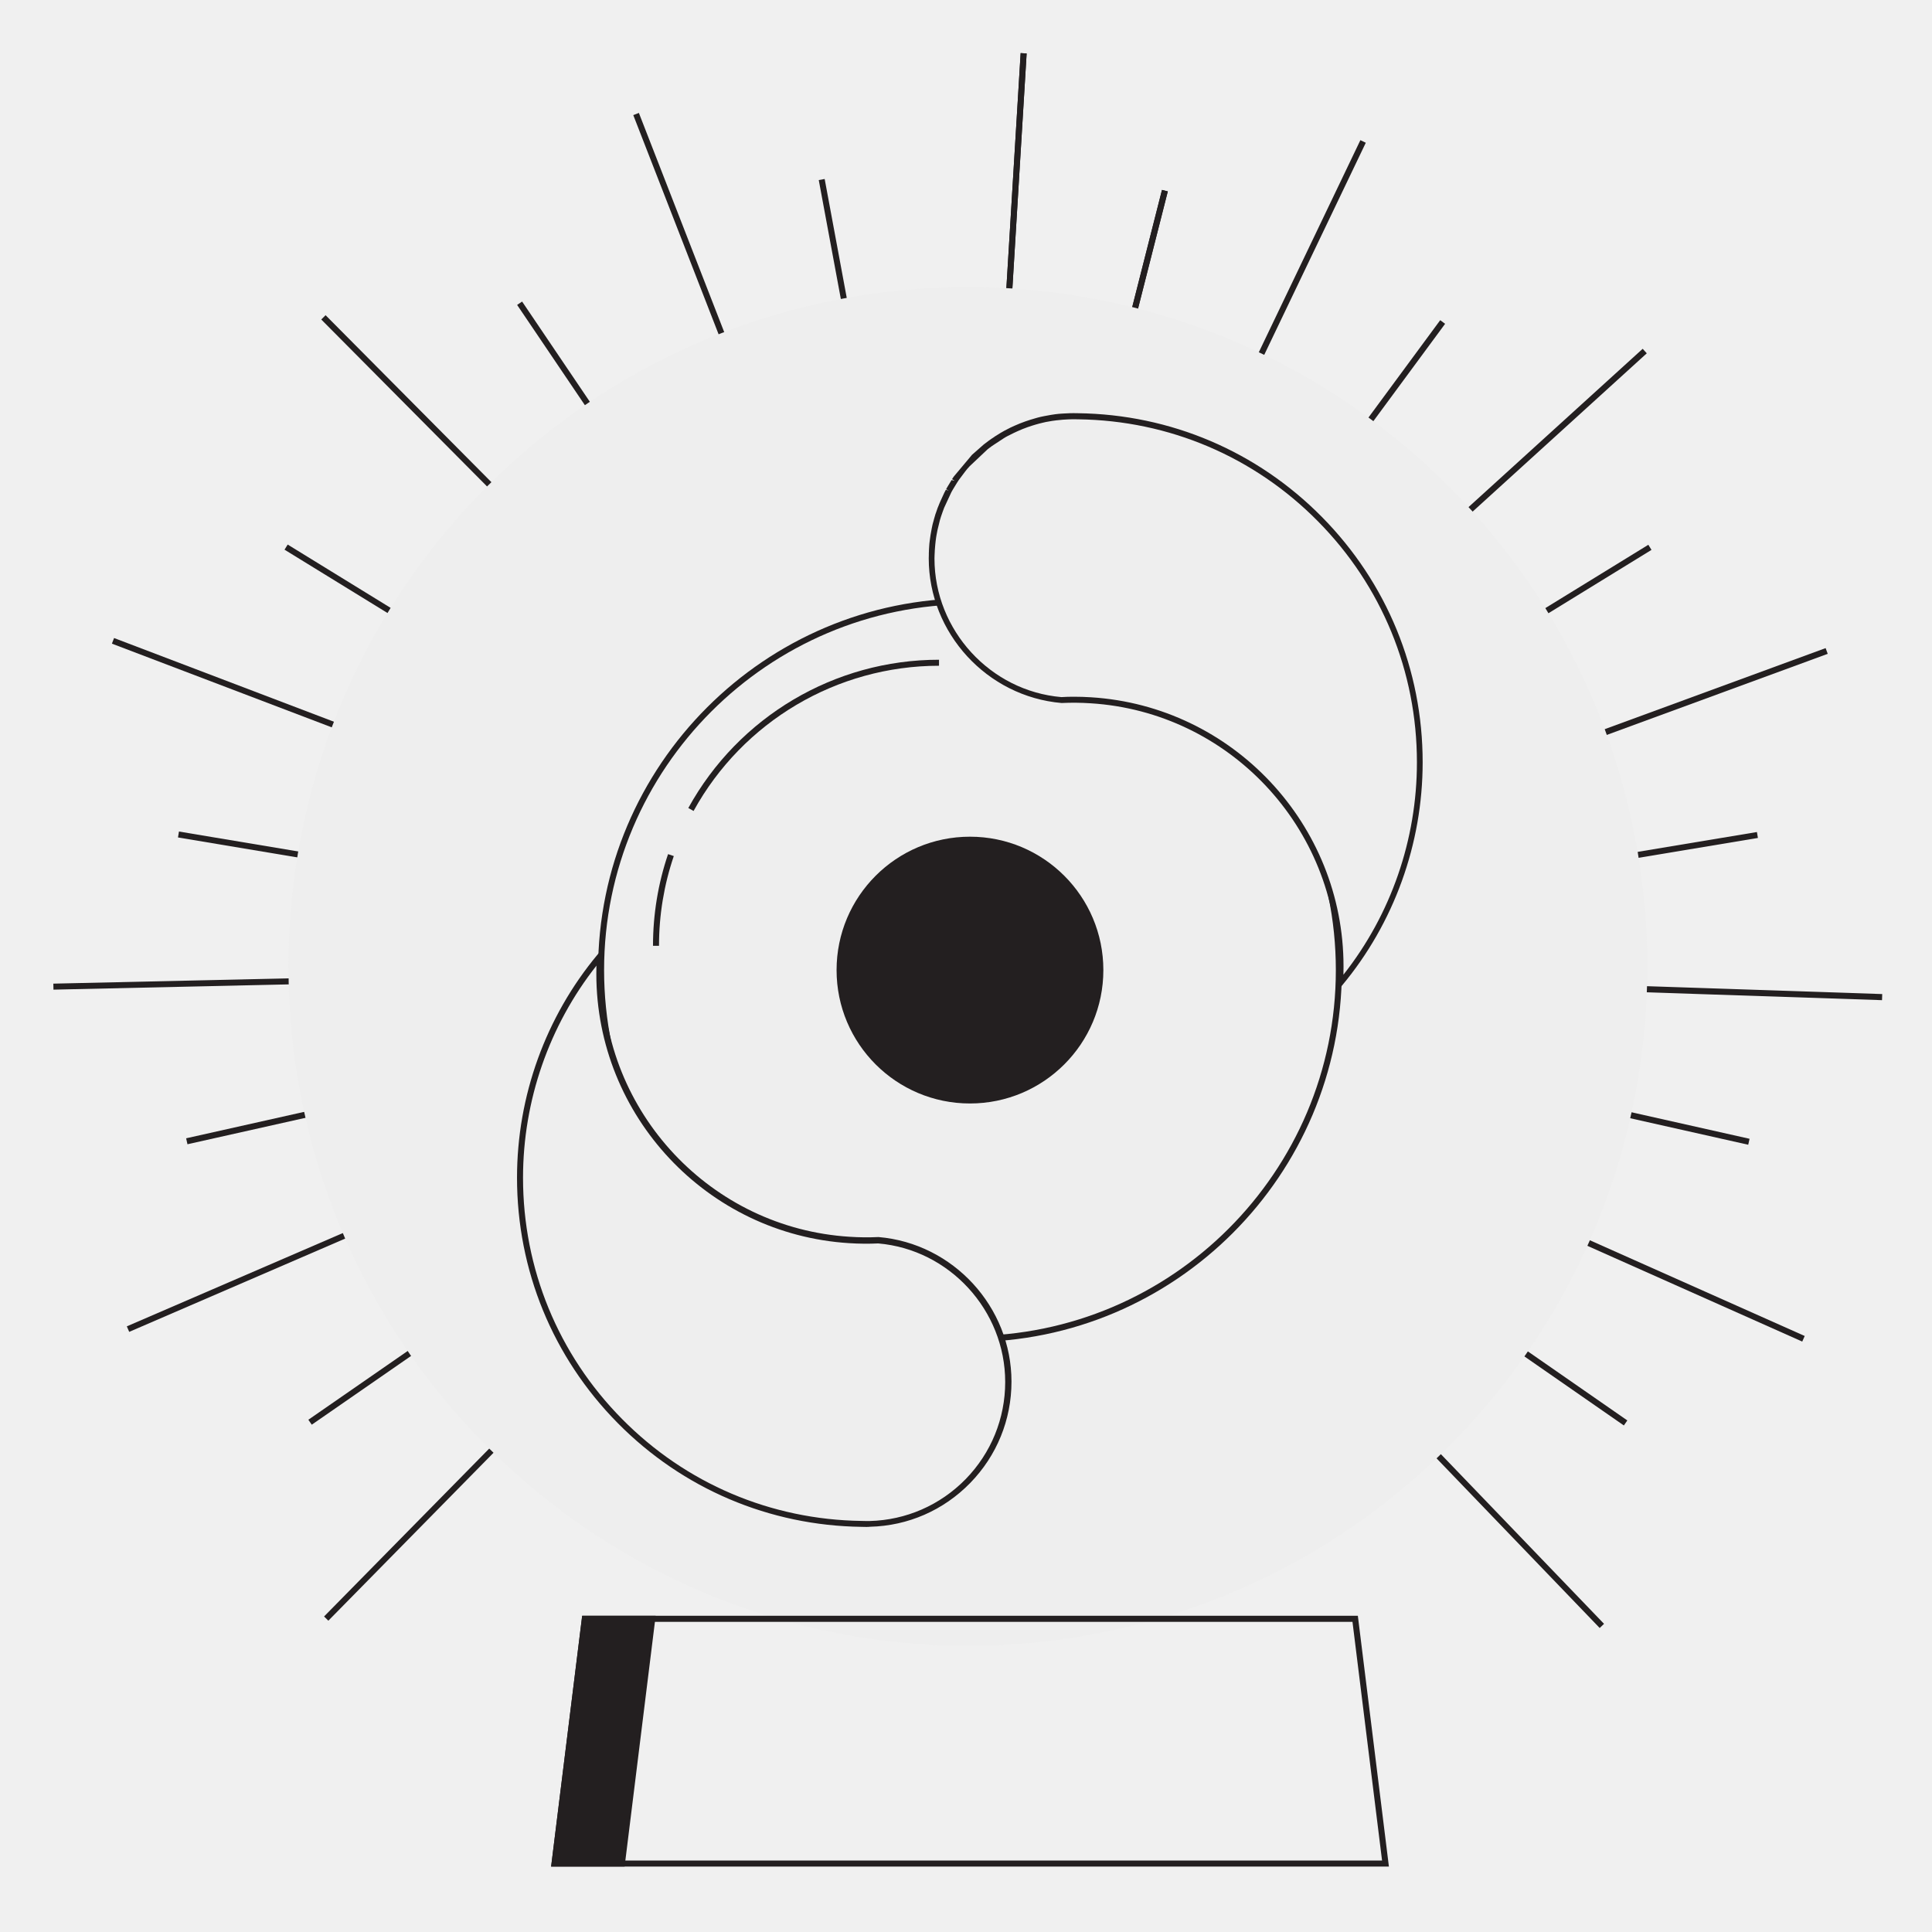
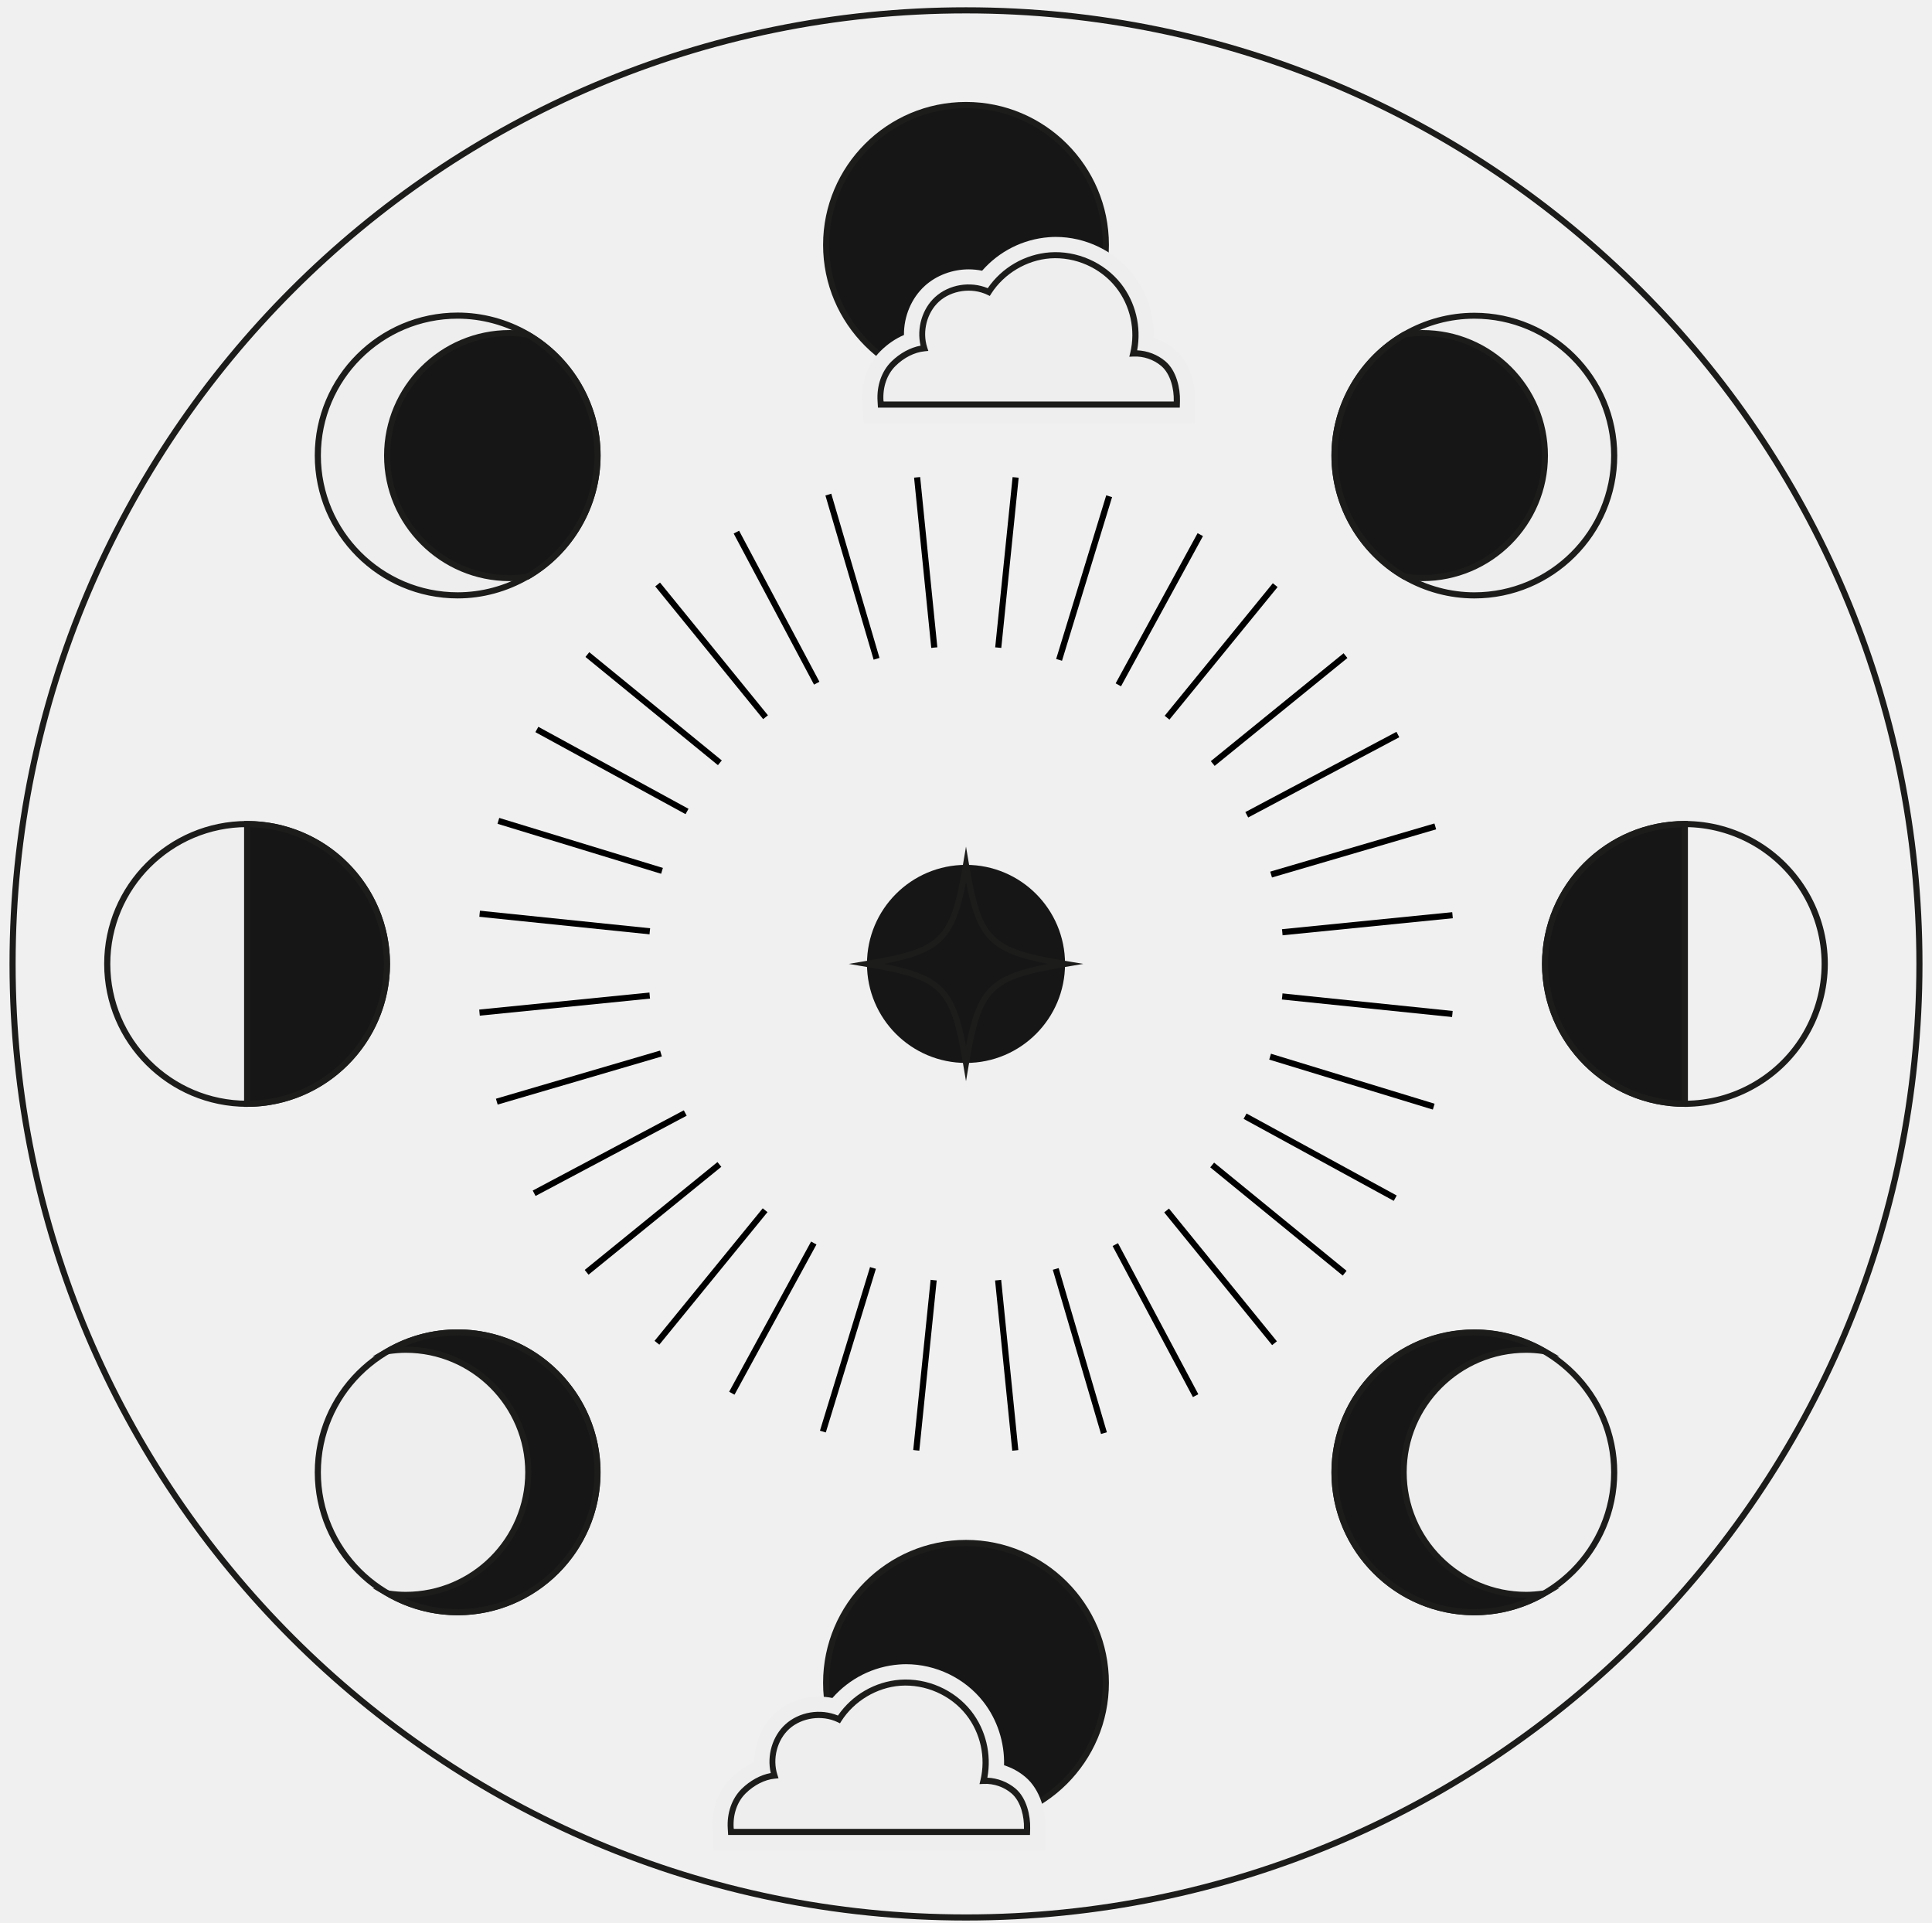
- <svg xmlns="http://www.w3.org/2000/svg" width="209" height="209" viewBox="0 0 209 209" fill="none">
-   <path d="M110.411 5.745L104.414 104.527L105.063 104.567L111.06 5.785L110.411 5.745Z" fill="#231F20" />
-   <path d="M125.701 20.546L104.383 104.469L105.013 104.629L126.331 20.706L125.701 20.546Z" fill="#231F20" />
-   <path d="M110.411 5.745L104.414 104.527L105.063 104.567L111.06 5.785L110.411 5.745Z" fill="#231F20" />
-   <path d="M125.701 20.546L104.383 104.469L105.013 104.629L126.331 20.706L125.701 20.546Z" fill="#231F20" />
-   <path d="M147.163 15.162L104.422 104.414L105.008 104.695L147.749 15.443L147.163 15.162Z" fill="#231F20" />
-   <path d="M155.799 34.637L104.425 104.342L104.956 104.733L156.33 35.028L155.799 34.637Z" fill="#231F20" />
-   <path d="M177.702 37.733L104.472 104.293L104.916 104.781L178.146 38.221L177.702 37.733Z" fill="#231F20" />
-   <path d="M178.315 58.932L104.549 104.279L104.889 104.833L178.655 59.486L178.315 58.932Z" fill="#231F20" />
-   <path d="M197.493 70.111L104.589 104.203L104.816 104.823L197.72 70.731L197.493 70.111Z" fill="#231F20" />
-   <path d="M190.06 90.007L104.647 104.217L104.754 104.858L190.167 90.648L190.06 90.007Z" fill="#231F20" />
-   <path d="M104.714 104.231L104.692 104.891L203.593 108.196L203.615 107.536L104.714 104.231Z" fill="#231F20" />
-   <path d="M104.778 104.212L104.634 104.855L189.12 123.836L189.264 123.192L104.778 104.212Z" fill="#231F20" />
-   <path d="M104.841 104.249L104.572 104.852L194.962 145.128L195.231 144.525L104.841 104.249Z" fill="#231F20" />
-   <path d="M104.908 104.278L104.531 104.82L175.665 154.203L176.041 153.66L104.908 104.278Z" fill="#231F20" />
-   <path d="M104.931 104.333L104.463 104.783L173.052 176.114L173.521 175.663L104.931 104.333Z" fill="#231F20" />
-   <path d="M104.447 104.319L35.057 174.867L35.52 175.323L104.911 104.774L104.447 104.319Z" fill="#231F20" />
-   <path d="M104.552 104.29L33.357 153.586L33.727 154.12L104.922 104.825L104.552 104.29Z" fill="#231F20" />
-   <path d="M104.565 104.245L13.72 143.482L13.977 144.079L104.823 104.841L104.565 104.245Z" fill="#231F20" />
-   <path d="M104.63 104.21L20.136 123.139L20.28 123.783L104.775 104.854L104.63 104.21Z" fill="#231F20" />
-   <path d="M104.7 104.182L5.77 106.408L5.784 107.058L104.714 104.831L104.7 104.182Z" fill="#231F20" />
-   <path d="M19.361 89.953L19.254 90.594L104.658 104.872L104.765 104.231L19.361 89.953Z" fill="#231F20" />
-   <path d="M12.339 69.021L12.107 69.629L104.595 104.839L104.827 104.231L12.339 69.021Z" fill="#231F20" />
-   <path d="M31.121 58.909L30.78 59.463L104.538 104.827L104.878 104.274L31.121 58.909Z" fill="#231F20" />
-   <path d="M35.221 34.097L34.753 34.562L104.49 104.785L104.958 104.319L35.221 34.097Z" fill="#231F20" />
-   <path d="M56.481 32.622L55.942 32.986L104.424 104.726L104.963 104.362L56.481 32.622Z" fill="#231F20" />
-   <path d="M69.113 12.217L68.507 12.453L104.41 104.674L105.015 104.438L69.113 12.217Z" fill="#231F20" />
-   <path d="M89.211 19.362L88.572 19.48L104.384 104.616L105.023 104.497L89.211 19.362Z" fill="#231F20" />
-   <path d="M156.679 156.519C185.382 127.815 185.382 81.278 156.679 52.575C127.976 23.872 81.439 23.872 52.736 52.575C24.032 81.278 24.032 127.815 52.736 156.519C81.439 185.222 127.976 185.222 156.679 156.519Z" fill="#EEEEEE" />
-   <path d="M150.249 201.921H59.619L62.979 174.791H146.889L150.249 201.921ZM60.359 201.271H149.509L146.309 175.451H63.549L60.359 201.271Z" fill="#231F20" />
-   <path d="M133.147 133.166C148.733 117.58 148.733 92.311 133.147 76.725C117.562 61.139 92.292 61.139 76.707 76.725C61.121 92.311 61.121 117.58 76.707 133.166C92.292 148.751 117.562 148.751 133.147 133.166Z" fill="#EEEEEE" />
-   <path d="M104.929 145.181C82.749 145.181 64.699 127.131 64.699 104.951C64.699 82.771 82.749 64.721 104.929 64.721C127.109 64.721 145.159 82.771 145.159 104.951C145.159 127.131 127.119 145.181 104.929 145.181ZM104.929 65.361C83.109 65.361 65.349 83.111 65.349 104.941C65.349 126.761 83.099 144.521 104.929 144.521C126.759 144.521 144.509 126.771 144.509 104.941C144.509 83.121 126.759 65.361 104.929 65.361Z" fill="#231F20" />
-   <path d="M104.929 119.372C112.898 119.372 119.359 112.911 119.359 104.942C119.359 96.972 112.898 90.512 104.929 90.512C96.96 90.512 90.499 96.972 90.499 104.942C90.499 112.911 96.96 119.372 104.929 119.372Z" fill="#231F20" />
-   <path d="M93.42 164.851C93.38 164.851 93.22 164.851 93.22 164.851C83.32 164.721 74.03 160.771 67.07 153.731C60.1 146.681 56.26 137.331 56.26 127.411C56.26 118.571 59.31 110.181 64.92 103.461C64.91 103.591 64.9 103.721 64.9 103.861C64.89 104.081 64.88 104.291 64.88 104.491C64.87 104.821 64.87 105.121 64.87 105.351C64.87 120.551 76.74 133.191 91.89 134.141C92.5 134.181 93.12 134.201 93.71 134.201C94.15 134.201 94.6 134.191 95.05 134.171C102.95 134.851 109.09 141.511 109.09 149.491C109.09 153.531 107.54 157.341 104.72 160.231C101.9 163.111 98.14 164.761 94.12 164.861C94 164.861 93.86 164.861 93.72 164.861C93.7 164.851 93.49 164.851 93.42 164.851Z" fill="#EEEEEE" />
-   <path d="M93.7 165.181L93.21 165.171C83.23 165.041 73.86 161.061 66.83 153.951C59.8 146.841 55.93 137.411 55.93 127.401C55.93 118.571 59.03 109.991 64.66 103.241L65.31 102.461L65.24 103.471C65.23 103.601 65.22 103.731 65.22 103.861C65.21 104.081 65.2 104.281 65.2 104.481C65.19 104.811 65.19 105.101 65.19 105.331C65.19 120.351 76.93 132.861 91.91 133.791C92.95 133.861 93.98 133.871 95.04 133.821C103.12 134.511 109.42 141.381 109.42 149.461C109.42 153.591 107.83 157.481 104.95 160.431C102.07 163.381 98.23 165.061 94.12 165.161C93.98 165.181 93.84 165.181 93.7 165.181ZM64.54 104.441C59.4 110.951 56.58 119.061 56.58 127.411C56.58 137.241 60.38 146.511 67.29 153.501C74.19 160.491 83.4 164.401 93.21 164.531L93.69 164.541C93.82 164.541 93.96 164.541 94.08 164.541C98.01 164.441 101.7 162.831 104.46 160.011C107.22 157.181 108.74 153.451 108.74 149.501C108.74 141.751 102.71 135.171 95 134.511C94.02 134.561 92.9 134.551 91.84 134.481C76.51 133.521 64.51 120.731 64.51 105.361C64.51 105.131 64.51 104.831 64.52 104.491C64.54 104.461 64.54 104.451 64.54 104.441Z" fill="#231F20" />
-   <path d="M144.96 106.421C145 105.801 145.02 105.171 145.02 104.541C145.02 89.351 133.16 76.711 118.01 75.751C117.4 75.711 116.78 75.691 116.17 75.691C115.72 75.691 115.27 75.701 114.82 75.721C106.92 75.041 100.79 68.381 100.79 60.401C100.79 60.271 100.79 60.141 100.8 60.011V59.921V59.831C100.8 59.771 100.8 59.711 100.81 59.651V59.571C100.82 59.461 100.82 59.341 100.83 59.231V59.181C100.84 59.061 100.85 58.951 100.86 58.831C100.87 58.731 100.88 58.621 100.9 58.521L100.91 58.461C100.92 58.341 100.94 58.221 100.96 58.101C100.97 58.041 100.98 57.981 100.99 57.911L101 57.851C101.03 57.641 101.07 57.451 101.11 57.271L101.13 57.161L101.15 57.051L101.18 56.941L101.2 56.871C101.22 56.791 101.24 56.711 101.26 56.631L101.28 56.561L101.31 56.471L101.33 56.401C101.34 56.351 101.36 56.301 101.37 56.251L101.39 56.191C101.42 56.071 101.46 55.951 101.49 55.841C101.51 55.771 101.54 55.691 101.56 55.611L101.59 55.531L101.61 55.451L101.65 55.331L101.68 55.251C101.72 55.131 101.77 54.991 101.83 54.841L101.84 54.811C101.87 54.741 101.9 54.671 101.93 54.601L101.94 54.571C101.96 54.521 101.98 54.471 102.01 54.421L102.07 54.291L102.11 54.191L102.26 53.881L102.27 53.851C102.28 53.831 102.32 53.751 102.32 53.751L102.37 53.651C102.4 53.591 102.43 53.531 102.46 53.471L102.52 53.371L102.57 53.271C102.6 53.211 102.63 53.151 102.67 53.091C102.71 53.011 102.76 52.921 102.82 52.821L102.84 52.781L102.92 52.641C102.94 52.611 102.96 52.571 102.98 52.541L103.04 52.441L103.14 52.261L103.25 52.091L103.28 52.041L103.31 52.001C103.33 51.971 103.5 51.721 103.5 51.721C103.53 51.681 103.55 51.641 103.58 51.601L103.64 51.511L103.7 51.431L103.81 51.281L103.91 51.151L104.01 51.011C104.01 51.011 104.14 50.851 104.15 50.841L104.18 50.811C104.18 50.811 104.43 50.501 104.43 50.491L104.47 50.451L104.66 50.221C104.69 50.181 104.72 50.151 104.75 50.111L104.83 50.021C104.87 49.981 104.9 49.941 104.94 49.901L105.07 49.771L105.14 49.691L105.25 49.581L105.31 49.521L105.42 49.421L105.59 49.261L105.71 49.151L105.74 49.121C105.74 49.121 105.82 49.041 105.84 49.031L105.91 48.971L105.98 48.911L106.05 48.851L106.08 48.831L106.37 48.581L106.47 48.511L106.54 48.451L106.58 48.421L106.66 48.351C106.81 48.231 106.97 48.111 107.14 47.981C107.14 47.981 107.28 47.881 107.32 47.851L107.35 47.831L107.49 47.731C107.52 47.711 107.55 47.691 107.58 47.671L107.66 47.621L107.74 47.571C107.77 47.551 107.81 47.521 107.84 47.501L107.92 47.451L107.99 47.401C108.01 47.391 108.03 47.371 108.05 47.361L108.12 47.321L108.24 47.241L108.34 47.181L108.44 47.121C108.58 47.041 108.71 46.961 108.85 46.891L108.95 46.841L109.05 46.791L109.15 46.741L109.34 46.651C109.4 46.621 109.46 46.591 109.53 46.561L109.5 46.571L109.58 46.531L109.63 46.511L109.8 46.431L109.86 46.411L109.93 46.381C110.29 46.221 110.67 46.071 111.05 45.931L111.13 45.901C111.18 45.881 111.24 45.861 111.29 45.841C111.38 45.811 111.48 45.781 111.58 45.751C111.71 45.711 111.83 45.671 111.94 45.641L112.04 45.611C112.12 45.591 112.21 45.561 112.3 45.541H112.31C112.43 45.511 112.54 45.481 112.66 45.451C112.79 45.421 112.91 45.391 113.03 45.371L113.07 45.361C113.3 45.311 113.54 45.271 113.77 45.231C113.93 45.211 114.08 45.181 114.23 45.161C114.47 45.131 114.71 45.111 114.96 45.091L115.15 45.081C115.37 45.071 115.57 45.061 115.76 45.051C115.89 45.051 116.03 45.051 116.16 45.051C116.3 45.051 116.44 45.051 116.57 45.051H116.64C126.54 45.181 135.83 49.131 142.79 56.171C149.76 63.221 153.6 72.571 153.6 82.481C153.61 91.321 150.56 99.711 144.96 106.421Z" fill="#EEEEEE" />
-   <path d="M144.57 107.401L144.63 106.401C144.67 105.791 144.69 105.161 144.69 104.541C144.69 89.521 132.96 77.021 117.99 76.081C116.93 76.011 115.88 76.001 114.84 76.051C106.76 75.351 100.47 68.481 100.47 60.401C100.47 60.271 100.47 60.131 100.48 60.001V59.821C100.48 59.751 100.48 59.691 100.49 59.621V59.551C100.5 59.431 100.5 59.321 100.51 59.201C100.52 59.031 100.53 58.911 100.54 58.791L100.58 58.471C100.6 58.291 100.62 58.161 100.64 58.041L100.67 57.841C100.72 57.561 100.75 57.371 100.79 57.181L100.87 56.791C100.89 56.721 100.9 56.651 100.92 56.591L101 56.311C101.01 56.261 101.03 56.201 101.04 56.151C101.09 55.981 101.13 55.851 101.16 55.741C101.19 55.631 101.21 55.561 101.24 55.501L101.36 55.151C101.4 55.031 101.45 54.881 101.52 54.731L101.62 54.481C101.65 54.401 101.68 54.341 101.7 54.291L102.14 53.331L102.32 52.981L102.64 53.081L102.35 52.921C102.39 52.841 102.44 52.761 102.49 52.671L102.94 51.931L103.27 52.011L102.99 51.831C103.01 51.801 103.18 51.551 103.18 51.551L105.15 49.201L106.41 48.091C106.57 47.961 106.73 47.841 106.91 47.711L107.26 47.461C107.29 47.441 107.33 47.411 107.37 47.391L107.52 47.291C107.57 47.261 107.6 47.241 107.63 47.211L108.24 46.831C108.38 46.751 108.52 46.671 108.66 46.591L109.32 46.251L109.76 46.051C110.13 45.881 110.52 45.731 110.91 45.591L111.45 45.411C111.59 45.371 111.7 45.331 111.82 45.301L111.92 45.271C111.99 45.251 112.06 45.231 112.13 45.211L112.27 45.171C112.36 45.151 112.45 45.121 112.55 45.101C112.69 45.071 112.81 45.041 112.93 45.021C113.21 44.961 113.45 44.921 113.69 44.881C113.85 44.861 114 44.831 114.16 44.811C114.41 44.781 114.66 44.751 114.91 44.741L115.09 44.731C115.32 44.721 115.53 44.711 115.72 44.701C115.98 44.691 116.28 44.691 116.55 44.701H116.62C126.61 44.831 135.98 48.811 143 55.921C150.03 63.031 153.9 72.461 153.9 82.461C153.9 91.291 150.8 99.871 145.17 106.621L144.57 107.401ZM116.17 75.371C116.78 75.371 117.41 75.391 118.03 75.431C133.35 76.391 145.34 89.181 145.34 104.541C145.34 104.841 145.34 105.141 145.33 105.441C150.47 98.931 153.28 90.821 153.28 82.471C153.28 72.641 149.48 63.381 142.57 56.391C135.67 49.401 126.46 45.491 116.65 45.361H116.58C116.3 45.351 116.02 45.351 115.77 45.361C115.59 45.371 115.39 45.371 115.17 45.391L114.99 45.401C114.75 45.421 114.51 45.441 114.28 45.471C114.13 45.491 113.98 45.511 113.83 45.531C113.6 45.571 113.37 45.611 113.14 45.651C112.98 45.681 112.87 45.711 112.75 45.741C112.64 45.761 112.55 45.791 112.47 45.811L112.39 45.831C112.27 45.861 112.2 45.881 112.14 45.901L112.03 45.931C111.91 45.961 111.8 46.001 111.67 46.041L111.16 46.211C110.79 46.341 110.42 46.491 110.07 46.651L109.66 46.841L109 47.171C108.86 47.241 108.73 47.321 108.6 47.401L107.32 48.241C107.15 48.361 107 48.471 106.85 48.591L104.89 50.441L104.63 50.731C104.62 50.741 104.4 51.021 104.4 51.021L103.74 51.901C103.74 51.901 103.58 52.141 103.56 52.171L103.09 52.941C103.02 53.061 102.97 53.151 102.93 53.221L102.9 53.281L102.14 54.921C102.07 55.101 102.02 55.231 101.98 55.351L101.8 55.871C101.75 56.031 101.72 56.151 101.68 56.261L101.42 57.321C101.38 57.501 101.35 57.681 101.31 57.891L101.27 58.131C101.25 58.261 101.23 58.381 101.22 58.501L101.18 58.871C101.17 58.981 101.16 59.091 101.15 59.211C101.14 59.381 101.13 59.491 101.12 59.601V59.681C101.12 59.741 101.11 59.791 101.11 59.851L101.1 60.051C101.09 60.171 101.09 60.301 101.09 60.421C101.09 68.161 107.12 74.751 114.82 75.411C115.26 75.381 115.71 75.371 116.17 75.371Z" fill="#231F20" />
-   <path d="M74.74 87.569C79.95 78.109 90.01 71.699 101.58 71.699L74.74 87.569Z" fill="#EEEEEE" />
-   <path d="M75.03 87.729L74.46 87.409C79.91 77.519 90.3 71.369 101.58 71.369V72.019C90.53 72.029 80.36 78.049 75.03 87.729Z" fill="#231F20" />
-   <path d="M70.96 102.318C70.96 98.888 71.53 95.578 72.57 92.498L70.96 102.318Z" fill="#EEEEEE" />
-   <path d="M71.29 102.318H70.64C70.64 98.918 71.19 95.578 72.27 92.398L72.89 92.608C71.83 95.718 71.29 98.989 71.29 102.318Z" fill="#231F20" />
-   <path d="M67.279 201.591L70.559 175.121H63.269L59.989 201.591H67.279Z" fill="#231F20" />
-   <path d="M67.569 201.921H59.619L62.979 174.791H70.929L67.569 201.921ZM60.359 201.271H66.989L70.189 175.451H63.559L60.359 201.271Z" fill="#231F20" />
+ <svg xmlns="http://www.w3.org/2000/svg" width="199" height="198" viewBox="0 0 199 198" fill="none">
+   <path d="M99.501 197.79C45.181 197.79 0.98 153.59 0.98 99.27C0.98 44.95 45.181 0.75 99.501 0.75C153.82 0.75 198.02 44.95 198.02 99.27C198.02 153.59 153.82 197.79 99.501 197.79ZM99.501 1.38C45.52 1.38 1.61 45.29 1.61 99.27C1.61 153.25 45.52 197.16 99.501 197.16C153.48 197.16 197.39 153.25 197.39 99.27C197.39 45.29 153.48 1.38 99.501 1.38Z" fill="#1C1C1B" />
+   <path d="M101.758 187.533C109.613 186.29 114.973 178.914 113.73 171.059C112.487 163.204 105.111 157.844 97.256 159.087C89.401 160.33 84.041 167.706 85.284 175.561C86.527 183.416 93.902 188.776 101.758 187.533Z" fill="#161616" />
+   <path d="M99.5 188.03C91.39 188.03 84.78 181.43 84.78 173.31C84.78 165.2 91.38 158.59 99.5 158.59C107.61 158.59 114.22 165.19 114.22 173.31C114.22 181.43 107.61 188.03 99.5 188.03ZM99.5 159.23C91.73 159.23 85.41 165.55 85.41 173.32C85.41 181.09 91.73 187.41 99.5 187.41C107.27 187.41 113.59 181.09 113.59 173.32C113.59 165.55 107.27 159.23 99.5 159.23Z" fill="#1C1C1B" />
+   <path d="M99.501 39.62C107.453 39.62 113.901 33.173 113.901 25.22C113.901 17.267 107.453 10.82 99.501 10.82C91.548 10.82 85.101 17.267 85.101 25.22C85.101 33.173 91.548 39.62 99.501 39.62Z" fill="#161616" />
+   <path d="M99.5 39.94C91.39 39.94 84.78 33.34 84.78 25.22C84.78 17.11 91.38 10.5 99.5 10.5C107.61 10.5 114.22 17.1 114.22 25.22C114.22 33.34 107.61 39.94 99.5 39.94ZM99.5 11.14C91.73 11.14 85.41 17.46 85.41 25.23C85.41 33 91.73 39.32 99.5 39.32C107.27 39.32 113.59 33 113.59 25.23C113.59 17.46 107.27 11.14 99.5 11.14Z" fill="#1C1C1B" />
+   <path d="M54.321 34.44C52.201 33.22 49.761 32.51 47.141 32.51C39.191 32.51 32.741 38.96 32.741 46.91C32.741 54.86 39.191 61.31 47.141 61.31C49.761 61.31 52.201 60.6 54.321 59.38C58.631 56.89 61.541 52.24 61.541 46.91C61.541 41.58 58.631 36.93 54.321 34.44Z" fill="#EEEEEE" />
+   <path d="M47.141 61.63C39.031 61.63 32.421 55.029 32.421 46.91C32.421 38.8 39.021 32.19 47.141 32.19C49.701 32.19 52.241 32.87 54.481 34.16C59.031 36.789 61.861 41.669 61.861 46.899C61.861 52.129 59.031 57.02 54.481 59.639C52.241 60.939 49.701 61.63 47.141 61.63ZM47.141 32.819C39.371 32.819 33.051 39.139 33.051 46.91C33.051 54.679 39.371 60.999 47.141 60.999C49.591 60.999 52.021 60.349 54.161 59.109C58.521 56.599 61.221 51.919 61.221 46.91C61.221 41.9 58.511 37.219 54.161 34.709C52.021 33.479 49.591 32.819 47.141 32.819Z" fill="#1C1C1B" />
+   <path d="M61.54 46.911C61.54 41.571 58.63 36.931 54.32 34.441C53.72 34.351 53.11 34.291 52.49 34.291C45.52 34.291 39.87 39.941 39.87 46.911C39.87 53.881 45.52 59.531 52.49 59.531C53.11 59.531 53.72 59.471 54.32 59.381C58.63 56.891 61.54 52.251 61.54 46.911Z" fill="#161616" />
+   <path d="M52.491 59.85C45.361 59.85 39.56 54.05 39.56 46.92C39.56 39.79 45.361 33.99 52.491 33.99C53.061 33.99 53.66 34.04 54.37 34.14L54.48 34.18C59.031 36.81 61.861 41.69 61.861 46.92C61.861 52.15 59.031 57.04 54.48 59.66L54.37 59.7C53.66 59.8 53.061 59.85 52.491 59.85ZM52.491 34.61C45.701 34.61 40.181 40.13 40.181 46.92C40.181 53.71 45.701 59.23 52.491 59.23C53.021 59.23 53.571 59.19 54.221 59.09C58.551 56.57 61.23 51.91 61.23 46.92C61.23 41.93 58.551 37.27 54.221 34.75C53.561 34.65 53.011 34.61 52.491 34.61Z" fill="#1C1C1B" />
+   <path d="M144.681 59.382C146.791 60.602 149.241 61.312 151.861 61.312C159.811 61.312 166.261 54.862 166.261 46.912C166.261 38.962 159.811 32.512 151.861 32.512C149.241 32.512 146.801 33.222 144.681 34.442C140.371 36.932 137.461 41.582 137.461 46.912C137.461 52.252 140.371 56.892 144.681 59.382Z" fill="#EEEEEE" />
+   <path d="M151.861 61.631C149.301 61.631 146.761 60.951 144.521 59.661C139.971 57.031 137.141 52.151 137.141 46.921C137.141 41.691 139.971 36.801 144.521 34.181C146.761 32.891 149.291 32.211 151.861 32.211C159.971 32.211 166.581 38.811 166.581 46.931C166.571 55.031 159.971 61.631 151.861 61.631ZM151.861 32.821C149.411 32.821 146.981 33.471 144.841 34.711C140.481 37.221 137.781 41.901 137.781 46.911C137.781 51.921 140.491 56.601 144.841 59.111C146.981 60.341 149.411 61.001 151.861 61.001C159.631 61.001 165.951 54.681 165.951 46.911C165.951 39.141 159.631 32.821 151.861 32.821Z" fill="#1C1C1B" />
+   <path d="M137.461 46.911C137.461 52.251 140.371 56.891 144.681 59.381C145.281 59.471 145.891 59.531 146.511 59.531C153.481 59.531 159.131 53.881 159.131 46.911C159.131 39.941 153.481 34.291 146.511 34.291C145.891 34.291 145.281 34.351 144.681 34.441C140.371 36.931 137.461 41.571 137.461 46.911Z" fill="#161616" />
+   <path d="M146.511 59.85C145.931 59.85 145.341 59.8 144.631 59.7L144.521 59.66C139.971 57.03 137.141 52.15 137.141 46.92C137.141 41.69 139.971 36.8 144.521 34.18L144.631 34.14C145.341 34.04 145.941 33.99 146.511 33.99C153.641 33.99 159.441 39.79 159.441 46.92C159.441 54.05 153.651 59.85 146.511 59.85ZM144.791 59.08C145.441 59.17 145.991 59.22 146.521 59.22C153.311 59.22 158.831 53.7 158.831 46.91C158.831 40.12 153.311 34.6 146.521 34.6C145.991 34.6 145.441 34.64 144.791 34.74C140.461 37.26 137.781 41.92 137.781 46.91C137.771 51.9 140.461 56.56 144.791 59.08Z" fill="#1C1C1B" />
+   <path d="M54.321 139.16C52.201 137.94 49.761 137.23 47.141 137.23C39.191 137.23 32.741 143.68 32.741 151.63C32.741 159.58 39.191 166.03 47.141 166.03C49.761 166.03 52.201 165.32 54.321 164.1C58.631 161.61 61.541 156.96 61.541 151.63C61.541 146.3 58.631 141.65 54.321 139.16Z" fill="#EEEEEE" />
+   <path d="M47.141 166.35C39.031 166.35 32.421 159.75 32.421 151.63C32.421 143.52 39.021 136.91 47.141 136.91C49.701 136.91 52.241 137.59 54.481 138.88C59.031 141.51 61.861 146.39 61.861 151.62C61.861 156.85 59.031 161.74 54.481 164.36C52.241 165.66 49.701 166.35 47.141 166.35ZM47.141 137.54C39.371 137.54 33.051 143.86 33.051 151.63C33.051 159.4 39.371 165.72 47.141 165.72C49.591 165.72 52.021 165.07 54.161 163.83C58.521 161.32 61.221 156.64 61.221 151.63C61.221 146.62 58.511 141.94 54.161 139.43C52.021 138.2 49.591 137.54 47.141 137.54Z" fill="#1C1C1B" />
+   <path d="M54.421 151.63C54.421 158.6 48.771 164.25 41.801 164.25C41.181 164.25 40.571 164.19 39.971 164.1C42.081 165.32 44.531 166.03 47.151 166.03C55.101 166.03 61.551 159.58 61.551 151.63C61.551 143.68 55.101 137.23 47.151 137.23C44.531 137.23 42.091 137.94 39.971 139.16C40.571 139.07 41.181 139.01 41.801 139.01C48.771 139.01 54.421 144.66 54.421 151.63Z" fill="#161616" />
+   <path d="M47.141 166.35C44.581 166.35 42.041 165.67 39.801 164.38L38.381 163.56L40.001 163.8C40.681 163.9 41.251 163.94 41.791 163.94C48.581 163.94 54.101 158.42 54.101 151.63C54.101 144.84 48.581 139.32 41.791 139.32C41.251 139.32 40.681 139.37 40.001 139.46L38.371 139.7L39.791 138.88C42.031 137.59 44.561 136.91 47.131 136.91C55.241 136.91 61.851 143.51 61.851 151.63C61.861 159.74 55.251 166.35 47.141 166.35ZM41.581 164.56C43.341 165.32 45.231 165.72 47.141 165.72C54.911 165.72 61.231 159.4 61.231 151.63C61.231 143.86 54.911 137.54 47.141 137.54C45.231 137.54 43.331 137.94 41.581 138.69C41.651 138.69 41.731 138.69 41.801 138.69C48.931 138.69 54.731 144.49 54.731 151.62C54.731 158.75 48.931 164.55 41.801 164.55C41.721 164.56 41.651 164.56 41.581 164.56Z" fill="#1C1C1B" />
+   <path d="M144.681 164.1C146.791 165.32 149.241 166.03 151.861 166.03C159.811 166.03 166.261 159.58 166.261 151.63C166.261 143.68 159.811 137.23 151.861 137.23C149.241 137.23 146.801 137.94 144.681 139.16C140.371 141.65 137.461 146.3 137.461 151.63C137.461 156.96 140.371 161.61 144.681 164.1Z" fill="#EEEEEE" />
+   <path d="M151.861 166.35C149.301 166.35 146.761 165.67 144.521 164.38C139.971 161.75 137.141 156.87 137.141 151.64C137.141 146.41 139.971 141.52 144.521 138.9C146.761 137.61 149.291 136.93 151.861 136.93C159.971 136.93 166.581 143.53 166.581 151.65C166.571 159.74 159.971 166.35 151.861 166.35ZM144.841 163.83C146.981 165.06 149.411 165.72 151.861 165.72C159.631 165.72 165.951 159.4 165.951 151.63C165.951 143.86 159.631 137.54 151.861 137.54C149.411 137.54 146.981 138.19 144.841 139.43C140.481 141.94 137.781 146.62 137.781 151.63C137.771 156.64 140.481 161.32 144.841 163.83Z" fill="#1C1C1B" />
+   <path d="M144.58 151.63C144.58 144.66 150.23 139.01 157.2 139.01C157.82 139.01 158.43 139.07 159.03 139.16C156.92 137.94 154.47 137.23 151.85 137.23C143.9 137.23 137.45 143.68 137.45 151.63C137.45 159.58 143.9 166.03 151.85 166.03C154.47 166.03 156.91 165.32 159.03 164.1C158.43 164.19 157.82 164.25 157.2 164.25C150.23 164.25 144.58 158.6 144.58 151.63Z" fill="#161616" />
+   <path d="M151.861 166.35C143.751 166.35 137.141 159.75 137.141 151.63C137.141 143.52 143.741 136.91 151.861 136.91C154.421 136.91 156.961 137.59 159.201 138.88L160.621 139.7L158.991 139.46C158.311 139.36 157.741 139.32 157.201 139.32C150.411 139.32 144.891 144.84 144.891 151.63C144.891 158.42 150.411 163.94 157.201 163.94C157.741 163.94 158.311 163.89 158.991 163.8L160.611 163.56L159.191 164.38C156.961 165.66 154.421 166.35 151.861 166.35ZM151.861 137.54C144.091 137.54 137.771 143.86 137.771 151.63C137.771 159.4 144.091 165.72 151.861 165.72C153.771 165.72 155.671 165.32 157.421 164.56C157.351 164.56 157.271 164.56 157.201 164.56C150.071 164.56 144.271 158.76 144.271 151.63C144.271 144.5 150.071 138.7 157.201 138.7C157.271 138.7 157.351 138.7 157.421 138.7C155.671 137.94 153.771 137.54 151.861 137.54Z" fill="#1C1C1B" />
+   <path d="M32.631 86.801C30.521 85.581 28.071 84.871 25.451 84.871C17.501 84.871 11.051 91.321 11.051 99.271C11.051 107.221 17.501 113.671 25.451 113.671C28.071 113.671 30.511 112.961 32.631 111.741C36.941 109.251 39.851 104.601 39.851 99.271C39.851 93.941 36.941 89.291 32.631 86.801Z" fill="#EEEEEE" />
+   <path d="M25.451 113.991C17.34 113.991 10.73 107.391 10.73 99.271C10.73 91.161 17.331 84.551 25.451 84.551C28.011 84.551 30.55 85.231 32.791 86.521C37.34 89.151 40.17 94.031 40.17 99.261C40.17 104.491 37.34 109.381 32.791 112.001C30.55 113.301 28.02 113.991 25.451 113.991ZM25.451 85.181C17.68 85.181 11.361 91.501 11.361 99.271C11.361 107.041 17.68 113.361 25.451 113.361C27.901 113.361 30.331 112.711 32.471 111.471C36.831 108.961 39.531 104.281 39.531 99.271C39.531 94.261 36.821 89.581 32.471 87.071C30.331 85.841 27.91 85.181 25.451 85.181Z" fill="#1C1C1B" />
+   <path d="M25.45 84.871V113.671C33.4 113.671 39.85 107.221 39.85 99.271C39.85 91.321 33.41 84.871 25.45 84.871Z" fill="#161616" />
+   <path d="M25.451 113.991H25.141V84.561H25.451C33.561 84.561 40.171 91.16 40.171 99.281C40.171 107.391 33.571 113.991 25.451 113.991ZM25.771 85.191V113.361C33.391 113.191 39.541 106.941 39.541 99.281C39.541 91.621 33.391 85.361 25.771 85.191Z" fill="#1C1C1B" />
+   <path d="M173.55 113.991C165.44 113.991 158.83 107.391 158.83 99.271C158.83 91.161 165.43 84.551 173.55 84.551C176.11 84.551 178.65 85.231 180.89 86.521C185.44 89.151 188.27 94.031 188.27 99.261C188.27 104.491 185.44 109.381 180.89 112.001C178.65 113.301 176.11 113.991 173.55 113.991ZM173.55 85.181C165.78 85.181 159.46 91.501 159.46 99.271C159.46 107.041 165.78 113.361 173.55 113.361C176 113.361 178.43 112.711 180.57 111.471C184.93 108.961 187.63 104.281 187.63 99.271C187.63 94.261 184.92 89.581 180.57 87.071C178.43 85.841 176 85.181 173.55 85.181Z" fill="#1C1C1B" />
+   <path d="M173.55 113.671V84.871C165.6 84.871 159.15 91.321 159.15 99.271C159.15 107.221 165.59 113.671 173.55 113.671Z" fill="#161616" />
+   <path d="M173.86 113.991H173.55C165.44 113.991 158.83 107.391 158.83 99.271C158.83 91.161 165.43 84.551 173.55 84.551H173.86V113.991ZM173.23 85.191C165.61 85.361 159.46 91.611 159.46 99.271C159.46 106.931 165.61 113.191 173.23 113.351V85.191Z" fill="#1C1C1B" />
+   <path d="M99.501 109.47C105.134 109.47 109.701 104.904 109.701 99.27C109.701 93.637 105.134 89.07 99.501 89.07C93.868 89.07 89.301 93.637 89.301 99.27C89.301 104.904 93.868 109.47 99.501 109.47Z" fill="#161616" />
+   <path d="M99.501 111.349L99.191 109.519C97.891 101.809 96.961 100.879 89.251 99.579L87.421 99.269L89.251 98.96C96.961 97.659 97.891 96.73 99.191 89.019L99.501 87.189L99.811 89.019C101.111 96.73 102.041 97.659 109.751 98.96L111.581 99.269L109.751 99.579C102.041 100.879 101.111 101.809 99.811 109.519L99.501 111.349ZM91.071 99.269C96.941 100.419 98.351 101.829 99.501 107.699C100.651 101.829 102.061 100.419 107.931 99.269C102.061 98.12 100.651 96.709 99.501 90.839C98.351 96.709 96.941 98.12 91.071 99.269Z" fill="#1C1C1B" />
+   <mask id="mask0_8_3514" style="mask-type:luminance" maskUnits="userSpaceOnUse" x="49" y="48" width="101" height="102">
+     <path d="M99.501 48.91C71.691 48.91 49.141 71.46 49.141 99.27C49.141 127.08 71.691 149.63 99.501 149.63C127.311 149.63 149.861 127.08 149.861 99.27C149.861 71.46 127.311 48.91 99.501 48.91ZM99.501 132.01C81.421 132.01 66.761 117.35 66.761 99.27C66.761 81.19 81.421 66.53 99.501 66.53C117.581 66.53 132.241 81.19 132.241 99.27C132.241 117.35 117.581 132.01 99.501 132.01Z" fill="white" />
+   </mask>
+   <g mask="url(#mask0_8_3514)">
+     <path d="M110.11 -7.773L88.253 206.238L88.88 206.302L110.737 -7.709L110.11 -7.773Z" fill="black" />
+     <path d="M-7.468 87.928L-7.532 88.555L206.458 110.606L206.522 109.979L-7.468 87.928Z" fill="black" />
+     <path d="M31.896 15.614L31.407 16.012L167.133 182.931L167.622 182.534L31.896 15.614Z" fill="black" />
+     <path d="M182.787 31.204L15.824 166.865L16.221 167.354L183.184 31.693L182.787 31.204Z" fill="black" />
+     <path d="M69.507 -4.027L68.902 -3.85L129.526 202.568L130.13 202.39L69.507 -4.027Z" fill="black" />
+     <path d="M202.636 68.71L-3.803 129.248L-3.625 129.853L202.813 69.315L202.636 68.71Z" fill="black" />
+     <path d="M5.245 47.441L4.943 47.994L193.763 151.084L194.065 150.531L5.245 47.441Z" fill="black" />
+     <path d="M150.751 4.704L47.704 193.545L48.257 193.847L151.304 5.006L150.751 4.704Z" fill="black" />
+     <path d="M89.036 -7.782L88.409 -7.719L110.008 206.336L110.635 206.272L89.036 -7.782Z" fill="black" />
+     <path d="M206.497 88.243L-7.558 109.67L-7.495 110.297L206.559 88.87L206.497 88.243Z" fill="black" />
+     <path d="M16.402 30.987L16.004 31.475L182.622 167.566L183.021 167.078L16.402 30.987Z" fill="black" />
+     <path d="M167.273 15.751L31.246 182.412L31.734 182.81L167.761 16.149L167.273 15.751Z" fill="black" />
+     <path d="M49.274 4.167L48.718 4.463L149.743 194.401L150.299 194.105L49.274 4.167Z" fill="black" />
+     <path d="M194.364 48.538L4.361 149.434L4.657 149.99L194.66 49.094L194.364 48.538Z" fill="black" />
+     <path d="M-3.27 67.526L-3.454 68.129L202.296 130.99L202.48 130.387L-3.27 67.526Z" fill="black" />
+     <path d="M130.686 -3.68L67.718 202.027L68.32 202.212L131.289 -3.496L130.686 -3.68Z" fill="black" />
+   </g>
+   <path d="M88.95 43.56L88.82 41.42C88.69 39.38 89.38 37.46 90.7 36.15C91.42 35.43 92.25 34.87 93.11 34.5C93.09 32.6 93.86 30.72 95.26 29.44C96.45 28.36 98.1 27.74 99.78 27.74C100.24 27.74 100.71 27.79 101.16 27.88C102.9 25.89 105.37 24.63 108.03 24.43C108.27 24.41 108.51 24.4 108.74 24.4C111.82 24.4 114.8 25.84 116.69 28.25C118.15 30.11 118.9 32.46 118.84 34.81C119.64 35.06 120.39 35.47 121.04 36.02C122.62 37.36 123.14 39.64 123.11 41.33L123.06 43.56H88.95Z" fill="#EEEEEE" />
+   <path d="M121.21 41.669H90.72L90.7 41.299C90.61 39.799 91.09 38.409 92.02 37.489C92.96 36.559 94.12 35.979 95.21 35.879C94.66 34.149 95.17 32.069 96.52 30.839C97.92 29.559 100.14 29.269 101.85 30.089C103.22 27.939 105.61 26.499 108.16 26.309C110.85 26.119 113.54 27.299 115.21 29.409C116.75 31.369 117.31 33.999 116.73 36.399C117.84 36.349 118.96 36.719 119.82 37.449C120.9 38.359 121.25 40.079 121.22 41.279L121.21 41.669Z" fill="#EEEEEE" />
+   <path d="M121.52 41.98H90.43L90.39 41.31C90.29 39.72 90.81 38.24 91.8 37.25C92.68 36.38 93.76 35.79 94.82 35.6C94.4 33.81 94.99 31.8 96.32 30.59C97.75 29.29 99.94 28.93 101.74 29.68C103.2 27.55 105.57 26.18 108.14 25.99C110.92 25.79 113.73 27.02 115.46 29.21C116.97 31.13 117.58 33.67 117.13 36.08C118.18 36.12 119.22 36.52 120.03 37.2C121.19 38.18 121.57 40.01 121.54 41.28L121.52 41.98ZM91.02 41.35H120.9V41.27C120.93 40.14 120.6 38.53 119.61 37.69C118.82 37.02 117.77 36.67 116.74 36.72L116.32 36.74L116.42 36.33C116.98 33.99 116.43 31.48 114.95 29.6C113.35 27.57 110.75 26.43 108.17 26.61C105.74 26.79 103.42 28.18 102.1 30.24L101.95 30.48L101.7 30.36C100.1 29.59 98.01 29.89 96.72 31.06C95.48 32.19 94.97 34.13 95.5 35.77L95.62 36.14L95.23 36.18C94.2 36.28 93.1 36.83 92.23 37.7C91.36 38.56 90.91 39.87 91 41.27L91.02 41.35Z" fill="#1C1C1B" />
+   <path d="M73.531 190.551L73.4 188.411C73.27 186.371 73.951 184.451 75.281 183.141C76.01 182.421 76.831 181.861 77.691 181.491C77.671 179.591 78.441 177.711 79.841 176.431C81.031 175.351 82.68 174.731 84.361 174.731C84.82 174.731 85.29 174.781 85.74 174.871C87.481 172.881 89.951 171.621 92.611 171.421C92.85 171.401 93.091 171.391 93.32 171.391C96.4 171.391 99.38 172.831 101.271 175.241C102.731 177.101 103.481 179.451 103.421 181.801C104.221 182.051 104.97 182.461 105.62 183.011C107.201 184.351 107.721 186.631 107.691 188.321L107.641 190.551H73.531Z" fill="#EEEEEE" />
+   <path d="M105.79 188.659H75.3L75.28 188.289C75.19 186.789 75.67 185.399 76.6 184.479C77.54 183.549 78.7 182.969 79.79 182.869C79.24 181.139 79.75 179.059 81.1 177.829C82.5 176.549 84.72 176.259 86.43 177.079C87.8 174.929 90.19 173.489 92.74 173.299C95.43 173.109 98.12 174.289 99.79 176.399C101.33 178.359 101.89 180.989 101.31 183.389C102.42 183.339 103.54 183.709 104.4 184.439C105.48 185.349 105.83 187.069 105.8 188.269L105.79 188.659Z" fill="#EEEEEE" />
+   <path d="M106.09 188.98H75L74.96 188.31C74.86 186.72 75.38 185.24 76.37 184.25C77.25 183.38 78.33 182.79 79.39 182.6C78.97 180.81 79.56 178.8 80.89 177.59C82.32 176.29 84.51 175.93 86.31 176.68C87.77 174.55 90.14 173.18 92.71 172.99C95.5 172.79 98.3 174.02 100.03 176.21C101.54 178.13 102.15 180.67 101.7 183.08C102.76 183.12 103.79 183.52 104.6 184.2C105.76 185.18 106.14 187.01 106.11 188.28L106.09 188.98ZM75.59 188.35H105.47V188.27C105.5 187.14 105.17 185.53 104.18 184.69C103.39 184.02 102.35 183.67 101.31 183.72L100.89 183.74L100.99 183.33C101.55 180.99 101 178.48 99.52 176.6C97.92 174.57 95.32 173.43 92.74 173.61C90.31 173.79 87.99 175.18 86.67 177.24L86.52 177.48L86.27 177.36C84.67 176.59 82.58 176.89 81.29 178.06C80.05 179.19 79.54 181.13 80.07 182.77L80.19 183.14L79.8 183.18C78.77 183.28 77.68 183.83 76.8 184.7C75.93 185.56 75.48 186.86 75.57 188.27L75.59 188.35Z" fill="#1C1C1B" />
</svg>
